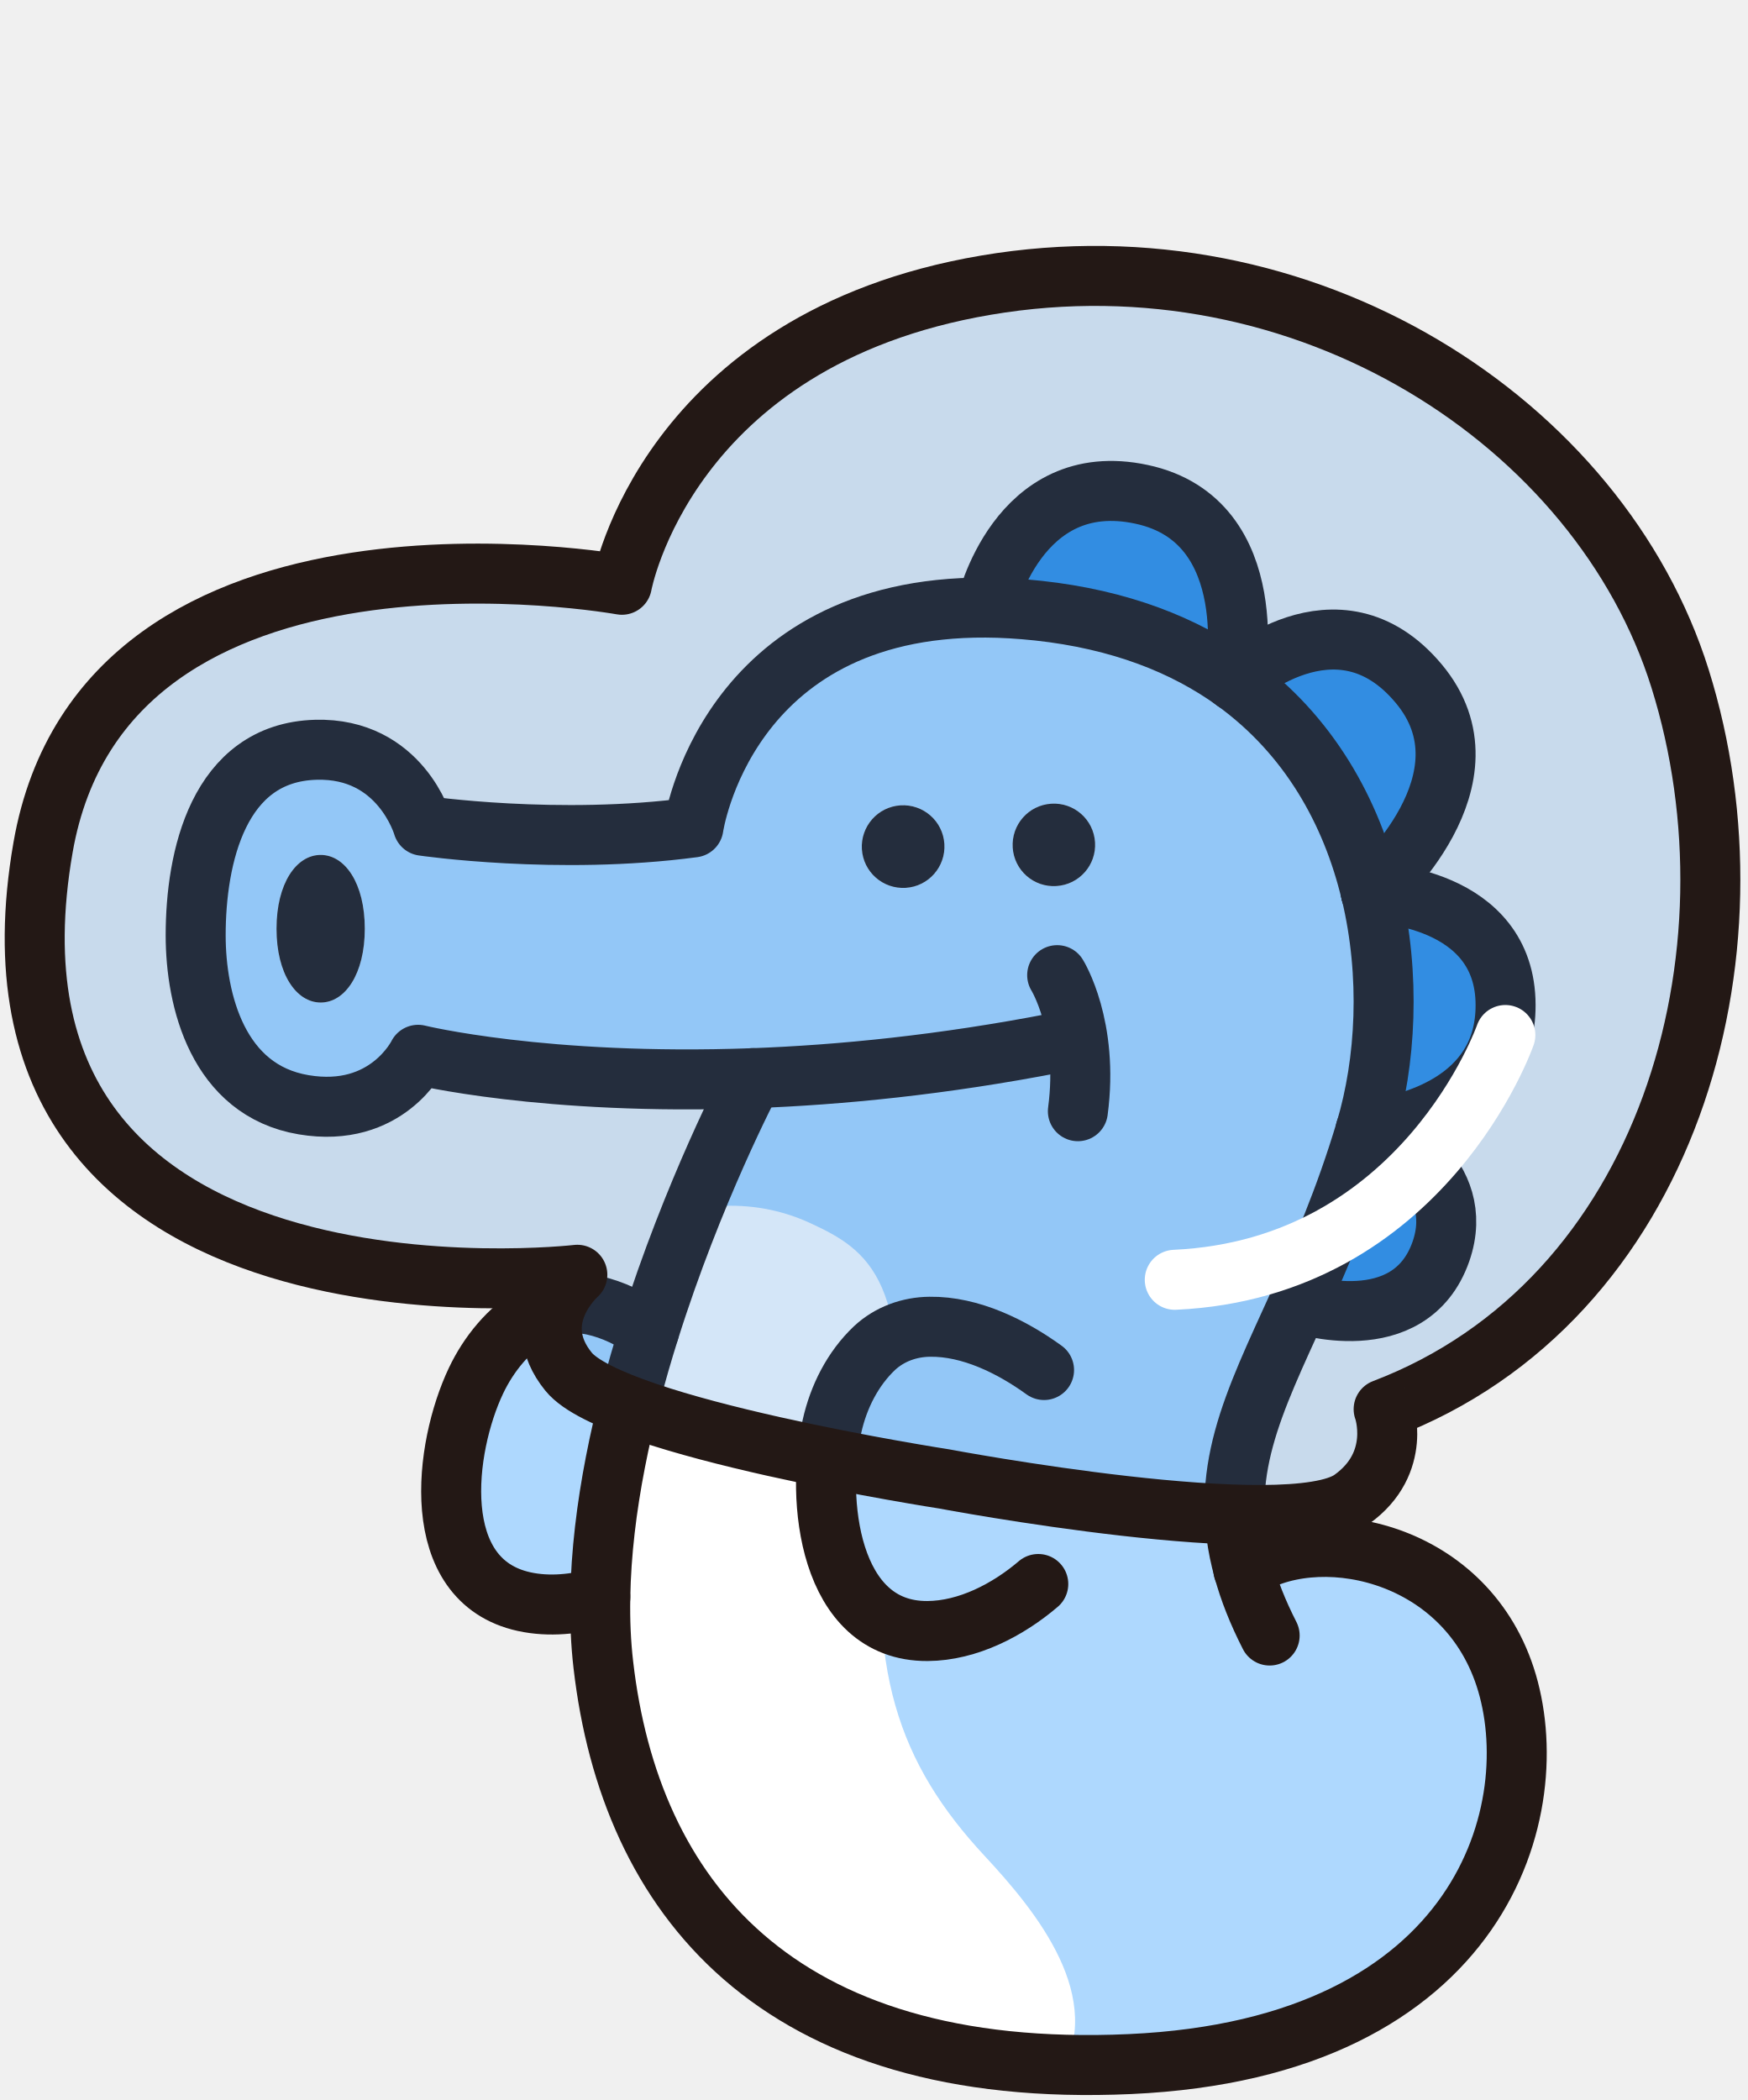
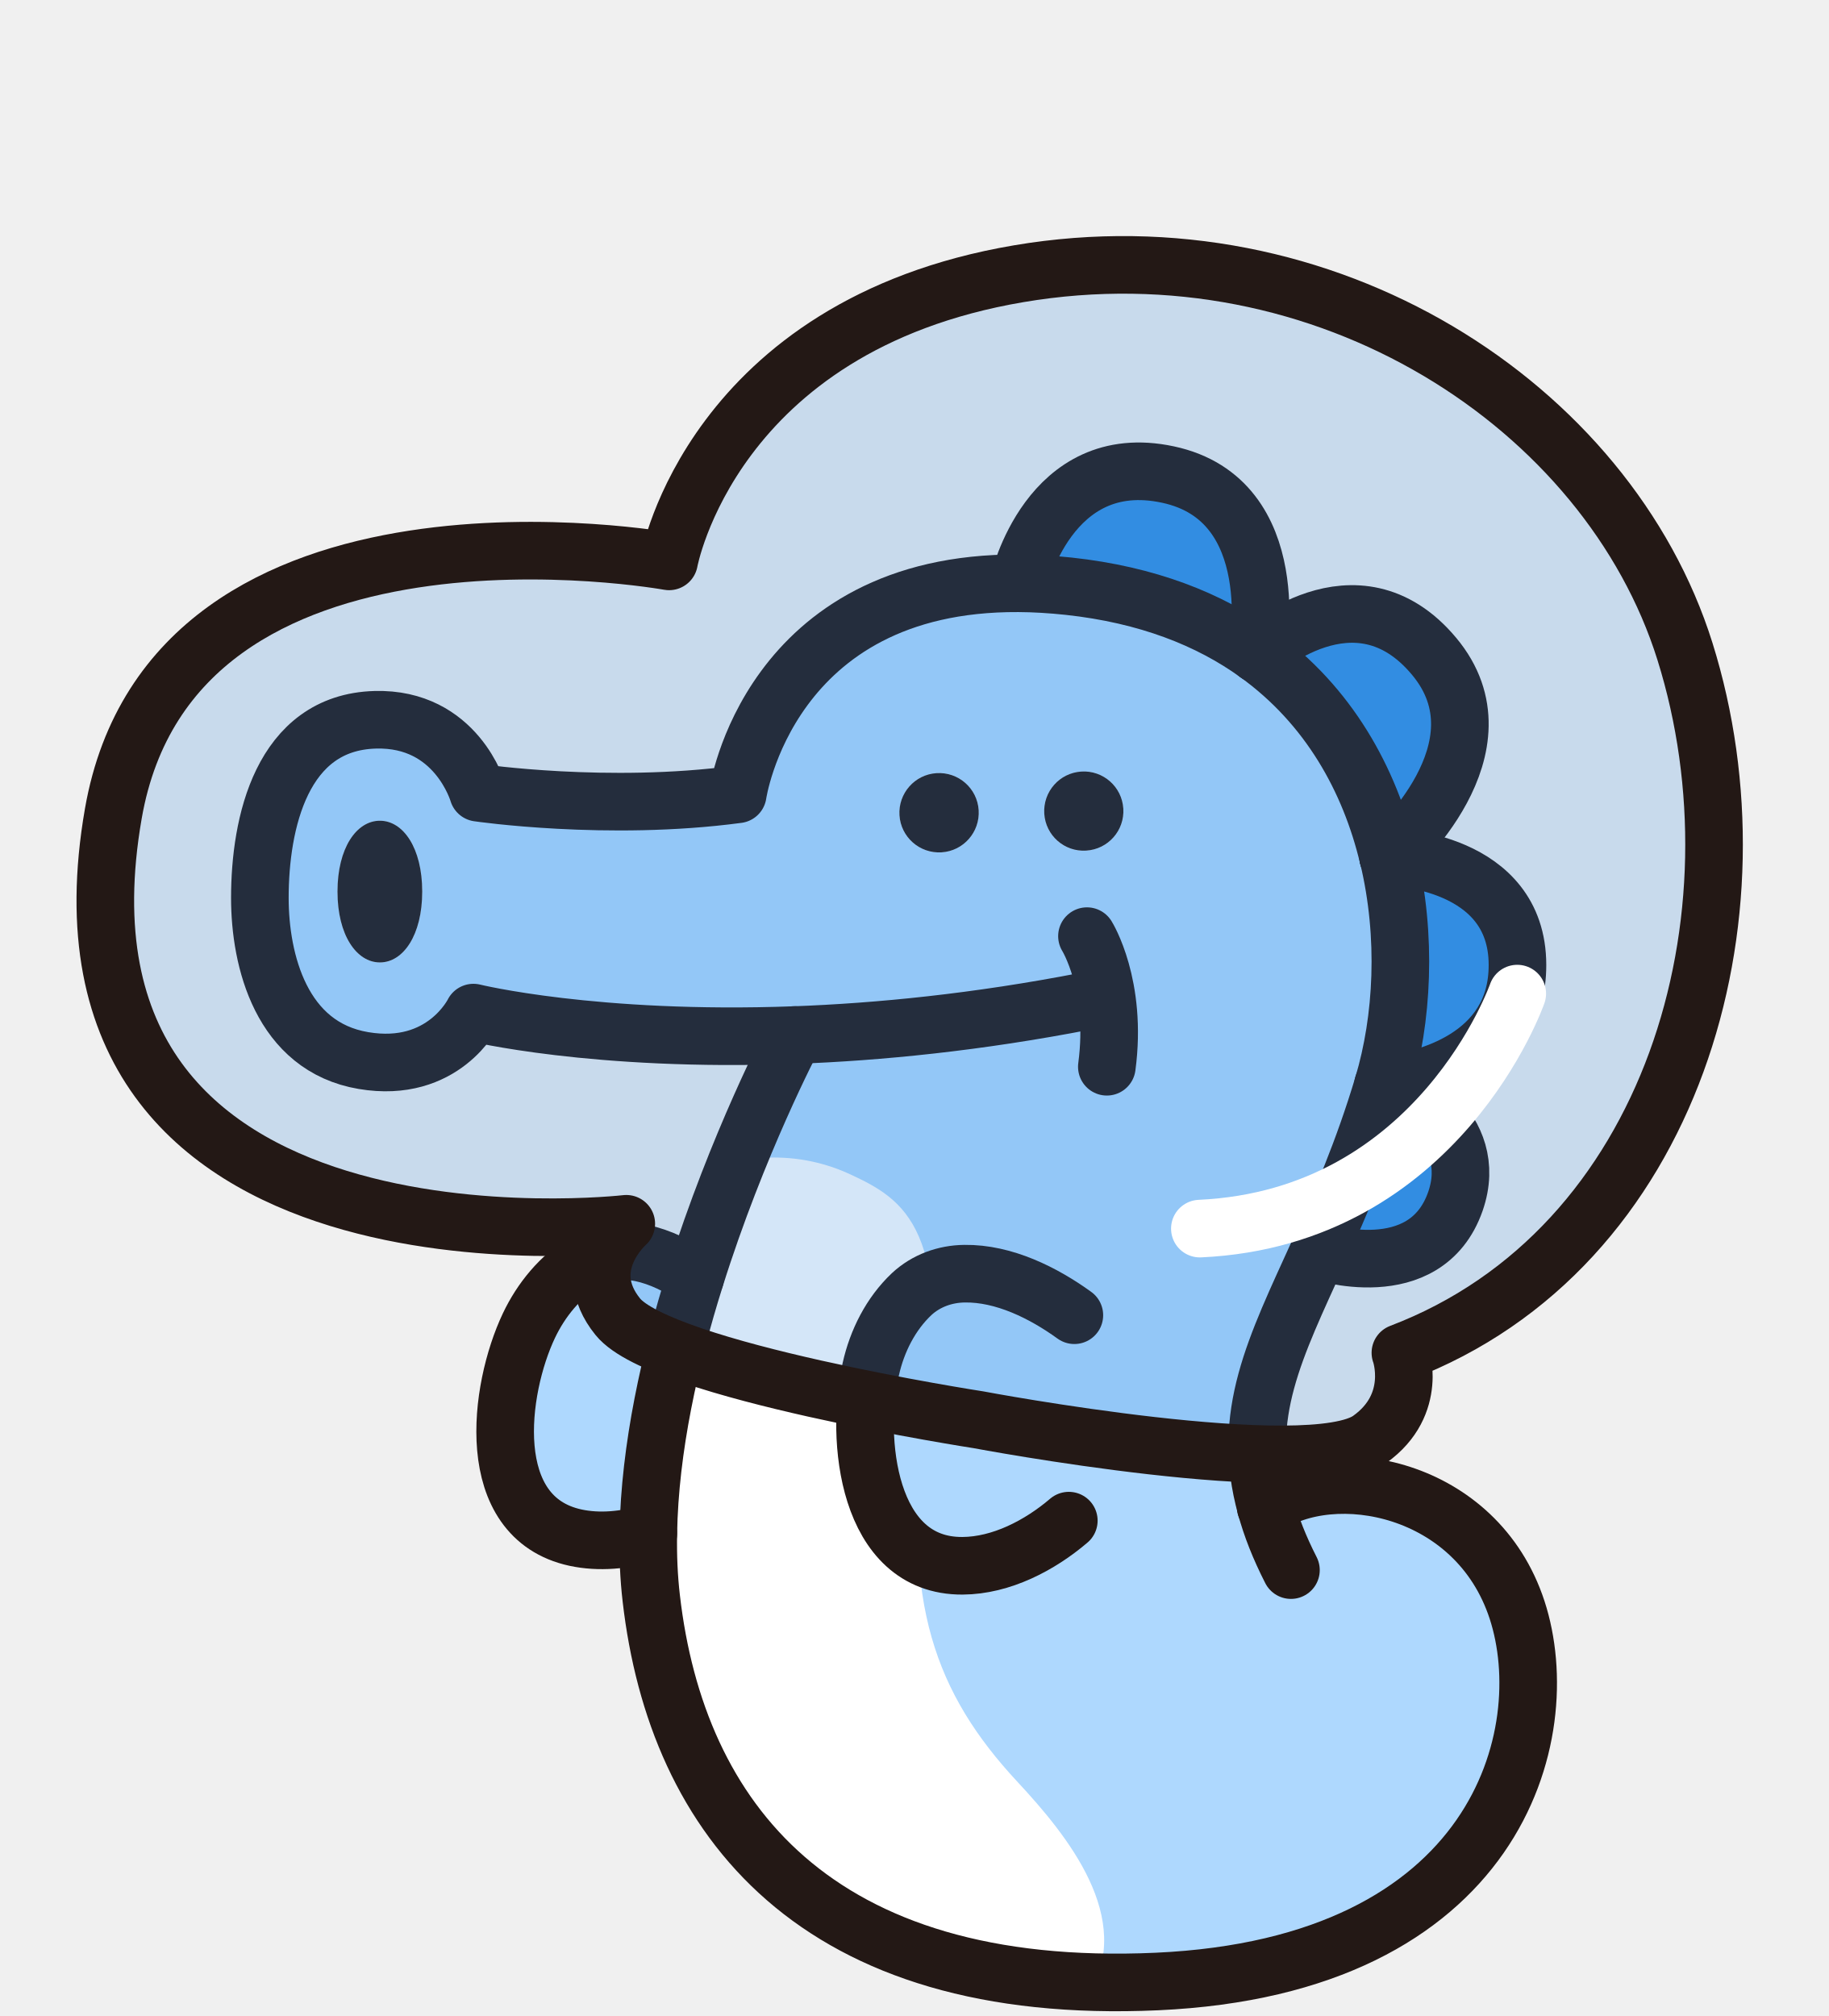
- <svg xmlns="http://www.w3.org/2000/svg" width="233" height="280" viewBox="0 0 233 280" fill="none">
-   <path d="M100.35 143.77C72.53 144.79 55.75 140.65 55.75 140.65C55.75 140.65 51.61 149.19 40.48 147.31C29.06 145.39 26.09 133.41 26.09 124.72C26.09 114.37 29.09 100.35 42.1 99.98C53.42 99.66 56.4 110.11 56.4 110.11C56.4 110.11 74.42 112.75 92.46 110.33C92.46 110.33 96.67 80.83 131.45 81.02C133.65 81.03 135.97 81.17 138.43 81.43C149.32 82.61 157.93 86.01 164.6 90.82C174.54 97.99 180.22 108.27 182.78 118.99C185.43 130.06 184.78 141.61 182.07 150.68C179.31 159.9 176.08 167.32 173.15 173.78C167.04 187.24 162.24 196.53 165.79 209.29C175.11 202.79 195.07 206.36 200.7 223.61C206.33 240.87 197.99 273.07 150.66 275.21C103.33 277.34 83.99 252.68 80.45 222C80.11 219.07 79.98 216.05 80.04 212.97C80.23 201.14 83.06 188.58 86.56 177.46C92.39 158.9 100.05 144.32 100.35 143.76V143.77ZM140.86 118.15C143.89 117.96 146.2 115.35 146.01 112.32C145.82 109.29 143.21 106.98 140.18 107.17C137.15 107.36 134.84 109.97 135.03 113.02C135.22 116.05 137.83 118.36 140.86 118.15ZM120.77 118.38C123.8 118.19 126.11 115.57 125.92 112.53C125.73 109.5 123.11 107.19 120.07 107.38C117.03 107.57 114.73 110.19 114.92 113.23C115.11 116.26 117.73 118.57 120.77 118.38ZM48.64 123.83C48.64 117.78 46 113.99 42.76 113.99C39.52 113.99 36.87 117.78 36.87 123.83C36.87 129.88 39.51 133.67 42.76 133.67C46.01 133.67 48.64 129.88 48.64 123.83Z" fill="#AED8FE" />
-   <path d="M183.22 150.56C182.51 150.65 182.08 150.68 182.08 150.68C184.79 141.61 185.45 130.06 182.79 119.01C183.42 119.02 200.74 119.49 200.75 134.01C200.78 147.19 187.25 150.01 183.21 150.56H183.22Z" fill="#3490E3" />
-   <path d="M183.22 150.56C184.56 151.16 195.72 156.51 192.13 166.86C187.97 178.77 173.16 173.77 173.16 173.77C176.09 167.31 179.33 159.89 182.08 150.67C182.08 150.67 182.5 150.64 183.22 150.55V150.56Z" fill="#3490E3" />
-   <path d="M189.16 91.14C199.82 103.87 183.4 118.47 182.8 118.99C180.23 108.27 174.56 97.99 164.62 90.82C164.62 90.82 178.27 78.13 189.16 91.14Z" fill="#3490E3" />
-   <path d="M152.21 65.92C168.75 69.45 164.62 90.83 164.62 90.83C157.94 86.02 149.34 82.62 138.45 81.44C135.99 81.18 133.67 81.05 131.47 81.03V80.97C131.47 80.97 135.64 62.36 152.22 65.92H152.21Z" fill="#3490E3" />
-   <path d="M146.01 112.31C146.2 115.34 143.9 117.95 140.86 118.14C137.83 118.34 135.22 116.04 135.03 113.01C134.84 109.96 137.14 107.35 140.18 107.16C143.21 106.97 145.82 109.27 146.01 112.31Z" fill="#231815" />
-   <path d="M125.92 112.53C126.11 115.56 123.81 118.19 120.77 118.38C117.73 118.57 115.11 116.27 114.92 113.23C114.73 110.2 117.03 107.57 120.07 107.38C123.11 107.19 125.73 109.49 125.92 112.53Z" fill="#231815" />
-   <path d="M86.55 177.46H86.56C83.06 188.57 80.23 201.14 80.04 212.97H80.03C76.72 213.93 73.21 214.28 69.91 213.57C56.96 210.76 59.24 193 63.45 184.12C65.16 180.53 67.81 177.27 71.25 175.23C73.6 173.83 76.38 173.48 79.05 174.03C81.72 174.6 84.24 175.85 86.54 177.47L86.55 177.46Z" fill="#AED8FE" />
-   <path d="M42.76 113.99C46 113.99 48.64 117.78 48.64 123.83C48.64 129.88 46 133.67 42.76 133.67C39.52 133.67 36.87 129.88 36.87 123.83C36.87 117.78 39.51 113.99 42.76 113.99Z" fill="#231815" />
-   <path d="M141.17 277.06C98.65 276.7 80.95 252.96 77.58 223.75C75.17 203.03 83.35 178.01 89.95 161.94C89.95 161.94 98.51 158.64 108.1 163.11C115.58 166.59 122.5 170.65 118.5 198.92C115.17 222.4 119.94 235.26 131.29 247.46C138.18 254.87 147.67 266.43 141.18 277.06H141.17Z" fill="white" />
-   <path d="M182.8 119.01C185.45 130.06 184.8 141.61 182.09 150.68C179.33 159.9 176.1 167.32 173.17 173.78C167.06 187.24 162.26 196.53 165.81 209.29C166.55 212.03 167.69 214.93 169.29 218.07" stroke="#231815" stroke-width="8" stroke-linecap="round" stroke-linejoin="round" />
-   <path d="M140.83 139.04C125.67 141.99 112.03 143.33 100.35 143.76C72.53 144.78 55.75 140.64 55.75 140.64C55.75 140.64 51.61 149.18 40.48 147.3C29.06 145.38 26.09 133.4 26.09 124.71C26.09 114.36 29.09 100.34 42.1 99.97C53.42 99.65 56.4 110.1 56.4 110.1C56.4 110.1 74.42 112.74 92.46 110.32C92.46 110.32 96.67 80.82 131.45 81.01C133.65 81.02 135.97 81.16 138.43 81.42C149.32 82.6 157.93 86 164.6 90.81C174.54 97.98 180.22 108.26 182.78 118.98" stroke="#231815" stroke-width="8" stroke-linecap="round" stroke-linejoin="round" />
-   <path d="M140.96 130.02C140.96 130.02 145.23 136.86 143.72 148.16" stroke="#231815" stroke-width="8" stroke-linecap="round" stroke-linejoin="round" />
-   <path d="M100.35 143.75C100.04 144.32 92.39 158.9 86.56 177.46C83.06 188.57 80.23 201.14 80.04 212.97C79.98 216.05 80.11 219.07 80.45 222C83.99 252.68 103.33 277.34 150.66 275.21C197.99 273.07 206.33 240.87 200.7 223.61C195.07 206.36 175.11 202.79 165.79 209.29C165.79 209.3 165.78 209.3 165.78 209.3" stroke="#231815" stroke-width="8" stroke-linecap="round" stroke-linejoin="round" />
-   <path d="M139.21 182.67C134.91 179.56 129.41 176.82 123.96 176.9C121.25 176.93 118.61 177.88 116.61 179.74C113.69 182.5 111.81 186.26 110.94 190.14C108.75 199.72 110.42 217.55 123.67 217.47C129.07 217.44 134.42 214.63 138.44 211.2" fill="#AED8FE" />
-   <path d="M139.21 182.67C134.91 179.56 129.41 176.82 123.96 176.9C121.25 176.93 118.61 177.88 116.61 179.74C113.69 182.5 111.81 186.26 110.94 190.14C108.75 199.72 110.42 217.55 123.67 217.47C129.07 217.44 134.42 214.63 138.44 211.2" stroke="#231815" stroke-width="8" stroke-linecap="round" stroke-linejoin="round" />
-   <path d="M86.55 177.46C84.25 175.84 81.72 174.59 79.06 174.02C76.39 173.47 73.61 173.82 71.26 175.22C67.82 177.26 65.16 180.53 63.46 184.11C59.25 192.99 56.97 210.75 69.92 213.56C73.22 214.27 76.73 213.92 80.04 212.96" stroke="#231815" stroke-width="8" stroke-linecap="round" stroke-linejoin="round" />
-   <path d="M131.46 80.96C131.46 80.96 135.63 62.35 152.21 65.91C168.75 69.44 164.62 90.82 164.62 90.82" stroke="#231815" stroke-width="8" stroke-linecap="round" stroke-linejoin="round" />
-   <path d="M164.62 90.82C164.62 90.82 178.27 78.13 189.16 91.14C199.82 103.87 183.4 118.47 182.8 118.99" stroke="#231815" stroke-width="8" stroke-linecap="round" stroke-linejoin="round" />
-   <path d="M182.78 119.01H182.79C183.42 119.02 200.74 119.49 200.75 134.01C200.78 147.19 187.25 150.01 183.21 150.56C182.5 150.65 182.07 150.68 182.07 150.68" stroke="#231815" stroke-width="8" stroke-linecap="round" stroke-linejoin="round" />
-   <path d="M183.09 150.5C183.09 150.5 183.13 150.51 183.22 150.56C184.56 151.16 195.72 156.51 192.13 166.86C187.97 178.77 173.16 173.77 173.16 173.77" stroke="#231815" stroke-width="8" stroke-linecap="round" stroke-linejoin="round" />
-   <path opacity="0.2" d="M184.49 187.89C222.51 173.42 235.51 127.17 224.01 90.47C213.33 56.39 174.11 30.78 131.47 38.02C88.83 45.25 82.92 77.97 82.92 77.97C82.92 77.97 14.03 65.46 5.74 112.99C-5.86 179.56 76.98 169.97 76.98 169.97C76.98 169.97 70.16 175.94 75.81 182.89C81.9 190.4 125.89 197.19 125.89 197.19C125.89 197.19 171.9 205.87 180.24 199.91C187.06 195.04 184.5 187.9 184.5 187.9L184.49 187.89Z" fill="#2983DB" />
-   <path d="M184.49 187.89C222.51 173.42 235.51 127.17 224.01 90.47C213.33 56.39 174.11 30.78 131.47 38.02C88.83 45.25 82.92 77.97 82.92 77.97C82.92 77.97 14.03 65.46 5.74 112.99C-5.86 179.56 76.98 169.97 76.98 169.97C76.98 169.97 70.16 175.94 75.81 182.89C81.9 190.4 125.89 197.19 125.89 197.19C125.89 197.19 171.9 205.87 180.24 199.91C187.06 195.04 184.5 187.9 184.5 187.9L184.49 187.89Z" stroke="#231815" stroke-width="8" stroke-linecap="round" stroke-linejoin="round" />
-   <path d="M200.72 138C200.72 138 189.9 169.1 156.64 170.64" stroke="white" stroke-width="8" stroke-linecap="round" stroke-linejoin="round" />
+ <svg xmlns="http://www.w3.org/2000/svg" width="254" height="280" viewBox="0 0 254 280" fill="none">
+   <path d="M110.35 143.77C82.53 144.79 65.75 140.65 65.75 140.65C65.75 140.65 61.61 149.19 50.48 147.31C39.06 145.39 36.09 133.41 36.09 124.72C36.09 114.37 39.09 100.35 52.1 99.98C63.42 99.66 66.4 110.11 66.4 110.11C66.4 110.11 84.42 112.75 102.46 110.33C102.46 110.33 106.67 80.83 141.45 81.02C143.65 81.03 145.97 81.17 148.43 81.43C159.32 82.61 167.93 86.01 174.6 90.82C184.54 97.99 190.22 108.27 192.78 118.99C195.43 130.06 194.78 141.61 192.07 150.68C189.31 159.9 186.08 167.32 183.15 173.78C177.04 187.24 172.24 196.53 175.79 209.29C185.11 202.79 205.07 206.36 210.7 223.61C216.33 240.87 207.99 273.07 160.66 275.21C113.33 277.34 93.99 252.68 90.45 222C90.11 219.07 89.98 216.05 90.04 212.97C90.23 201.14 93.06 188.58 96.56 177.46C102.39 158.9 110.05 144.32 110.35 143.76V143.77ZM150.86 118.15C153.89 117.96 156.2 115.35 156.01 112.32C155.82 109.29 153.21 106.98 150.18 107.17C147.15 107.36 144.84 109.97 145.03 113.02C145.22 116.05 147.83 118.36 150.86 118.15ZM130.77 118.38C133.8 118.19 136.11 115.57 135.92 112.53C135.73 109.5 133.11 107.19 130.07 107.38C127.03 107.57 124.73 110.19 124.92 113.23C125.11 116.26 127.73 118.57 130.77 118.38ZM58.64 123.83C58.64 117.78 56 113.99 52.76 113.99C49.52 113.99 46.87 117.78 46.87 123.83C46.87 129.88 49.51 133.67 52.76 133.67C56.01 133.67 58.64 129.88 58.64 123.83Z" fill="#AED8FE" />
+   <path d="M193.22 150.56C192.51 150.65 192.08 150.68 192.08 150.68C194.79 141.61 195.45 130.06 192.79 119.01C193.42 119.02 210.74 119.49 210.75 134.01C210.78 147.19 197.25 150.01 193.21 150.56H193.22Z" fill="#3490E3" />
+   <path d="M193.22 150.56C194.56 151.16 205.72 156.51 202.13 166.86C197.97 178.77 183.16 173.77 183.16 173.77C186.09 167.31 189.33 159.89 192.08 150.67C192.08 150.67 192.5 150.64 193.22 150.55V150.56Z" fill="#3490E3" />
+   <path d="M199.16 91.14C209.82 103.87 193.4 118.47 192.8 118.99C190.23 108.27 184.56 97.99 174.62 90.82C174.62 90.82 188.27 78.13 199.16 91.14Z" fill="#3490E3" />
+   <path d="M162.21 65.92C178.75 69.45 174.62 90.83 174.62 90.83C167.94 86.02 159.34 82.62 148.45 81.44C145.99 81.18 143.67 81.05 141.47 81.03V80.97C141.47 80.97 145.64 62.36 162.22 65.92H162.21Z" fill="#3490E3" />
+   <path d="M156.01 112.31C156.2 115.34 153.9 117.95 150.86 118.14C147.83 118.34 145.22 116.04 145.03 113.01C144.84 109.96 147.14 107.35 150.18 107.16C153.21 106.97 155.82 109.27 156.01 112.31Z" fill="#231815" />
+   <path d="M135.92 112.53C136.11 115.56 133.81 118.19 130.77 118.38C127.73 118.57 125.11 116.27 124.92 113.23C124.73 110.2 127.03 107.57 130.07 107.38C133.11 107.19 135.73 109.49 135.92 112.53Z" fill="#231815" />
+   <path d="M96.55 177.46H96.56C93.06 188.57 90.23 201.14 90.04 212.97H90.03C86.72 213.93 83.21 214.28 79.91 213.57C66.96 210.76 69.24 193 73.45 184.12C75.16 180.53 77.81 177.27 81.25 175.23C83.6 173.83 86.38 173.48 89.05 174.03C91.72 174.6 94.24 175.85 96.54 177.47L96.55 177.46Z" fill="#AED8FE" />
+   <path d="M52.76 113.99C56 113.99 58.64 117.78 58.64 123.83C58.64 129.88 56 133.67 52.76 133.67C49.52 133.67 46.87 129.88 46.87 123.83C46.87 117.78 49.51 113.99 52.76 113.99Z" fill="#231815" />
+   <path d="M151.17 277.06C108.65 276.7 90.95 252.96 87.58 223.75C85.17 203.03 93.35 178.01 99.95 161.94C99.95 161.94 108.51 158.64 118.1 163.11C125.58 166.59 132.5 170.65 128.5 198.92C125.17 222.4 129.94 235.26 141.29 247.46C148.18 254.87 157.67 266.43 151.18 277.06H151.17Z" fill="white" />
+   <path d="M192.8 119.01C195.45 130.06 194.8 141.61 192.09 150.68C189.33 159.9 186.1 167.32 183.17 173.78C177.06 187.24 172.26 196.53 175.81 209.29C176.55 212.03 177.69 214.93 179.29 218.07" stroke="#231815" stroke-width="8" stroke-linecap="round" stroke-linejoin="round" />
+   <path d="M150.83 139.04C135.67 141.99 122.03 143.33 110.35 143.76C82.53 144.78 65.75 140.64 65.75 140.64C65.75 140.64 61.61 149.18 50.48 147.3C39.06 145.38 36.09 133.4 36.09 124.71C36.09 114.36 39.09 100.34 52.1 99.97C63.42 99.65 66.4 110.1 66.4 110.1C66.4 110.1 84.42 112.74 102.46 110.32C102.46 110.32 106.67 80.82 141.45 81.01C143.65 81.02 145.97 81.16 148.43 81.42C159.32 82.6 167.93 86 174.6 90.81C184.54 97.98 190.22 108.26 192.78 118.98" stroke="#231815" stroke-width="8" stroke-linecap="round" stroke-linejoin="round" />
+   <path d="M150.96 130.02C150.96 130.02 155.23 136.86 153.72 148.16" stroke="#231815" stroke-width="8" stroke-linecap="round" stroke-linejoin="round" />
+   <path d="M110.35 143.75C110.04 144.32 102.39 158.9 96.56 177.46C93.06 188.57 90.23 201.14 90.04 212.97C89.98 216.05 90.11 219.07 90.45 222C93.99 252.68 113.33 277.34 160.66 275.21C207.99 273.07 216.33 240.87 210.7 223.61C205.07 206.36 185.11 202.79 175.79 209.29C175.79 209.3 175.78 209.3 175.78 209.3" stroke="#231815" stroke-width="8" stroke-linecap="round" stroke-linejoin="round" />
+   <path d="M149.21 182.67C144.91 179.56 139.41 176.82 133.96 176.9C131.25 176.93 128.61 177.88 126.61 179.74C123.69 182.5 121.81 186.26 120.94 190.14C118.75 199.72 120.42 217.55 133.67 217.47C139.07 217.44 144.42 214.63 148.44 211.2" fill="#AED8FE" />
+   <path d="M149.21 182.67C144.91 179.56 139.41 176.82 133.96 176.9C131.25 176.93 128.61 177.88 126.61 179.74C123.69 182.5 121.81 186.26 120.94 190.14C118.75 199.72 120.42 217.55 133.67 217.47C139.07 217.44 144.42 214.63 148.44 211.2" stroke="#231815" stroke-width="8" stroke-linecap="round" stroke-linejoin="round" />
+   <path d="M96.55 177.46C94.25 175.84 91.72 174.59 89.06 174.02C86.39 173.47 83.61 173.82 81.26 175.22C77.82 177.26 75.16 180.53 73.46 184.11C69.25 192.99 66.97 210.75 79.92 213.56C83.22 214.27 86.73 213.92 90.04 212.96" stroke="#231815" stroke-width="8" stroke-linecap="round" stroke-linejoin="round" />
+   <path d="M141.46 80.96C141.46 80.96 145.63 62.35 162.21 65.91C178.75 69.44 174.62 90.82 174.62 90.82" stroke="#231815" stroke-width="8" stroke-linecap="round" stroke-linejoin="round" />
+   <path d="M174.62 90.82C174.62 90.82 188.27 78.13 199.16 91.14C209.82 103.87 193.4 118.47 192.8 118.99" stroke="#231815" stroke-width="8" stroke-linecap="round" stroke-linejoin="round" />
+   <path d="M192.78 119.01H192.79C193.42 119.02 210.74 119.49 210.75 134.01C210.78 147.19 197.25 150.01 193.21 150.56C192.5 150.65 192.07 150.68 192.07 150.68" stroke="#231815" stroke-width="8" stroke-linecap="round" stroke-linejoin="round" />
+   <path d="M193.09 150.5C193.09 150.5 193.13 150.51 193.22 150.56C194.56 151.16 205.72 156.51 202.13 166.86C197.97 178.77 183.16 173.77 183.16 173.77" stroke="#231815" stroke-width="8" stroke-linecap="round" stroke-linejoin="round" />
+   <path opacity="0.2" d="M194.49 187.89C232.51 173.42 245.51 127.17 234.01 90.47C223.33 56.39 184.11 30.78 141.47 38.02C98.83 45.25 92.92 77.97 92.92 77.97C92.92 77.97 24.03 65.46 15.74 112.99C4.14 179.56 86.98 169.97 86.98 169.97C86.98 169.97 80.16 175.94 85.81 182.89C91.9 190.4 135.89 197.19 135.89 197.19C135.89 197.19 181.9 205.87 190.24 199.91C197.06 195.04 194.5 187.9 194.5 187.9L194.49 187.89Z" fill="#2983DB" />
+   <path d="M194.49 187.89C232.51 173.42 245.51 127.17 234.01 90.47C223.33 56.39 184.11 30.78 141.47 38.02C98.83 45.25 92.92 77.97 92.92 77.97C92.92 77.97 24.03 65.46 15.74 112.99C4.14 179.56 86.98 169.97 86.98 169.97C86.98 169.97 80.16 175.94 85.81 182.89C91.9 190.4 135.89 197.19 135.89 197.19C135.89 197.19 181.9 205.87 190.24 199.91C197.06 195.04 194.5 187.9 194.5 187.9L194.49 187.89Z" stroke="#231815" stroke-width="8" stroke-linecap="round" stroke-linejoin="round" />
+   <path d="M210.72 138C210.72 138 199.9 169.1 166.64 170.64" stroke="white" stroke-width="8" stroke-linecap="round" stroke-linejoin="round" />
</svg>
